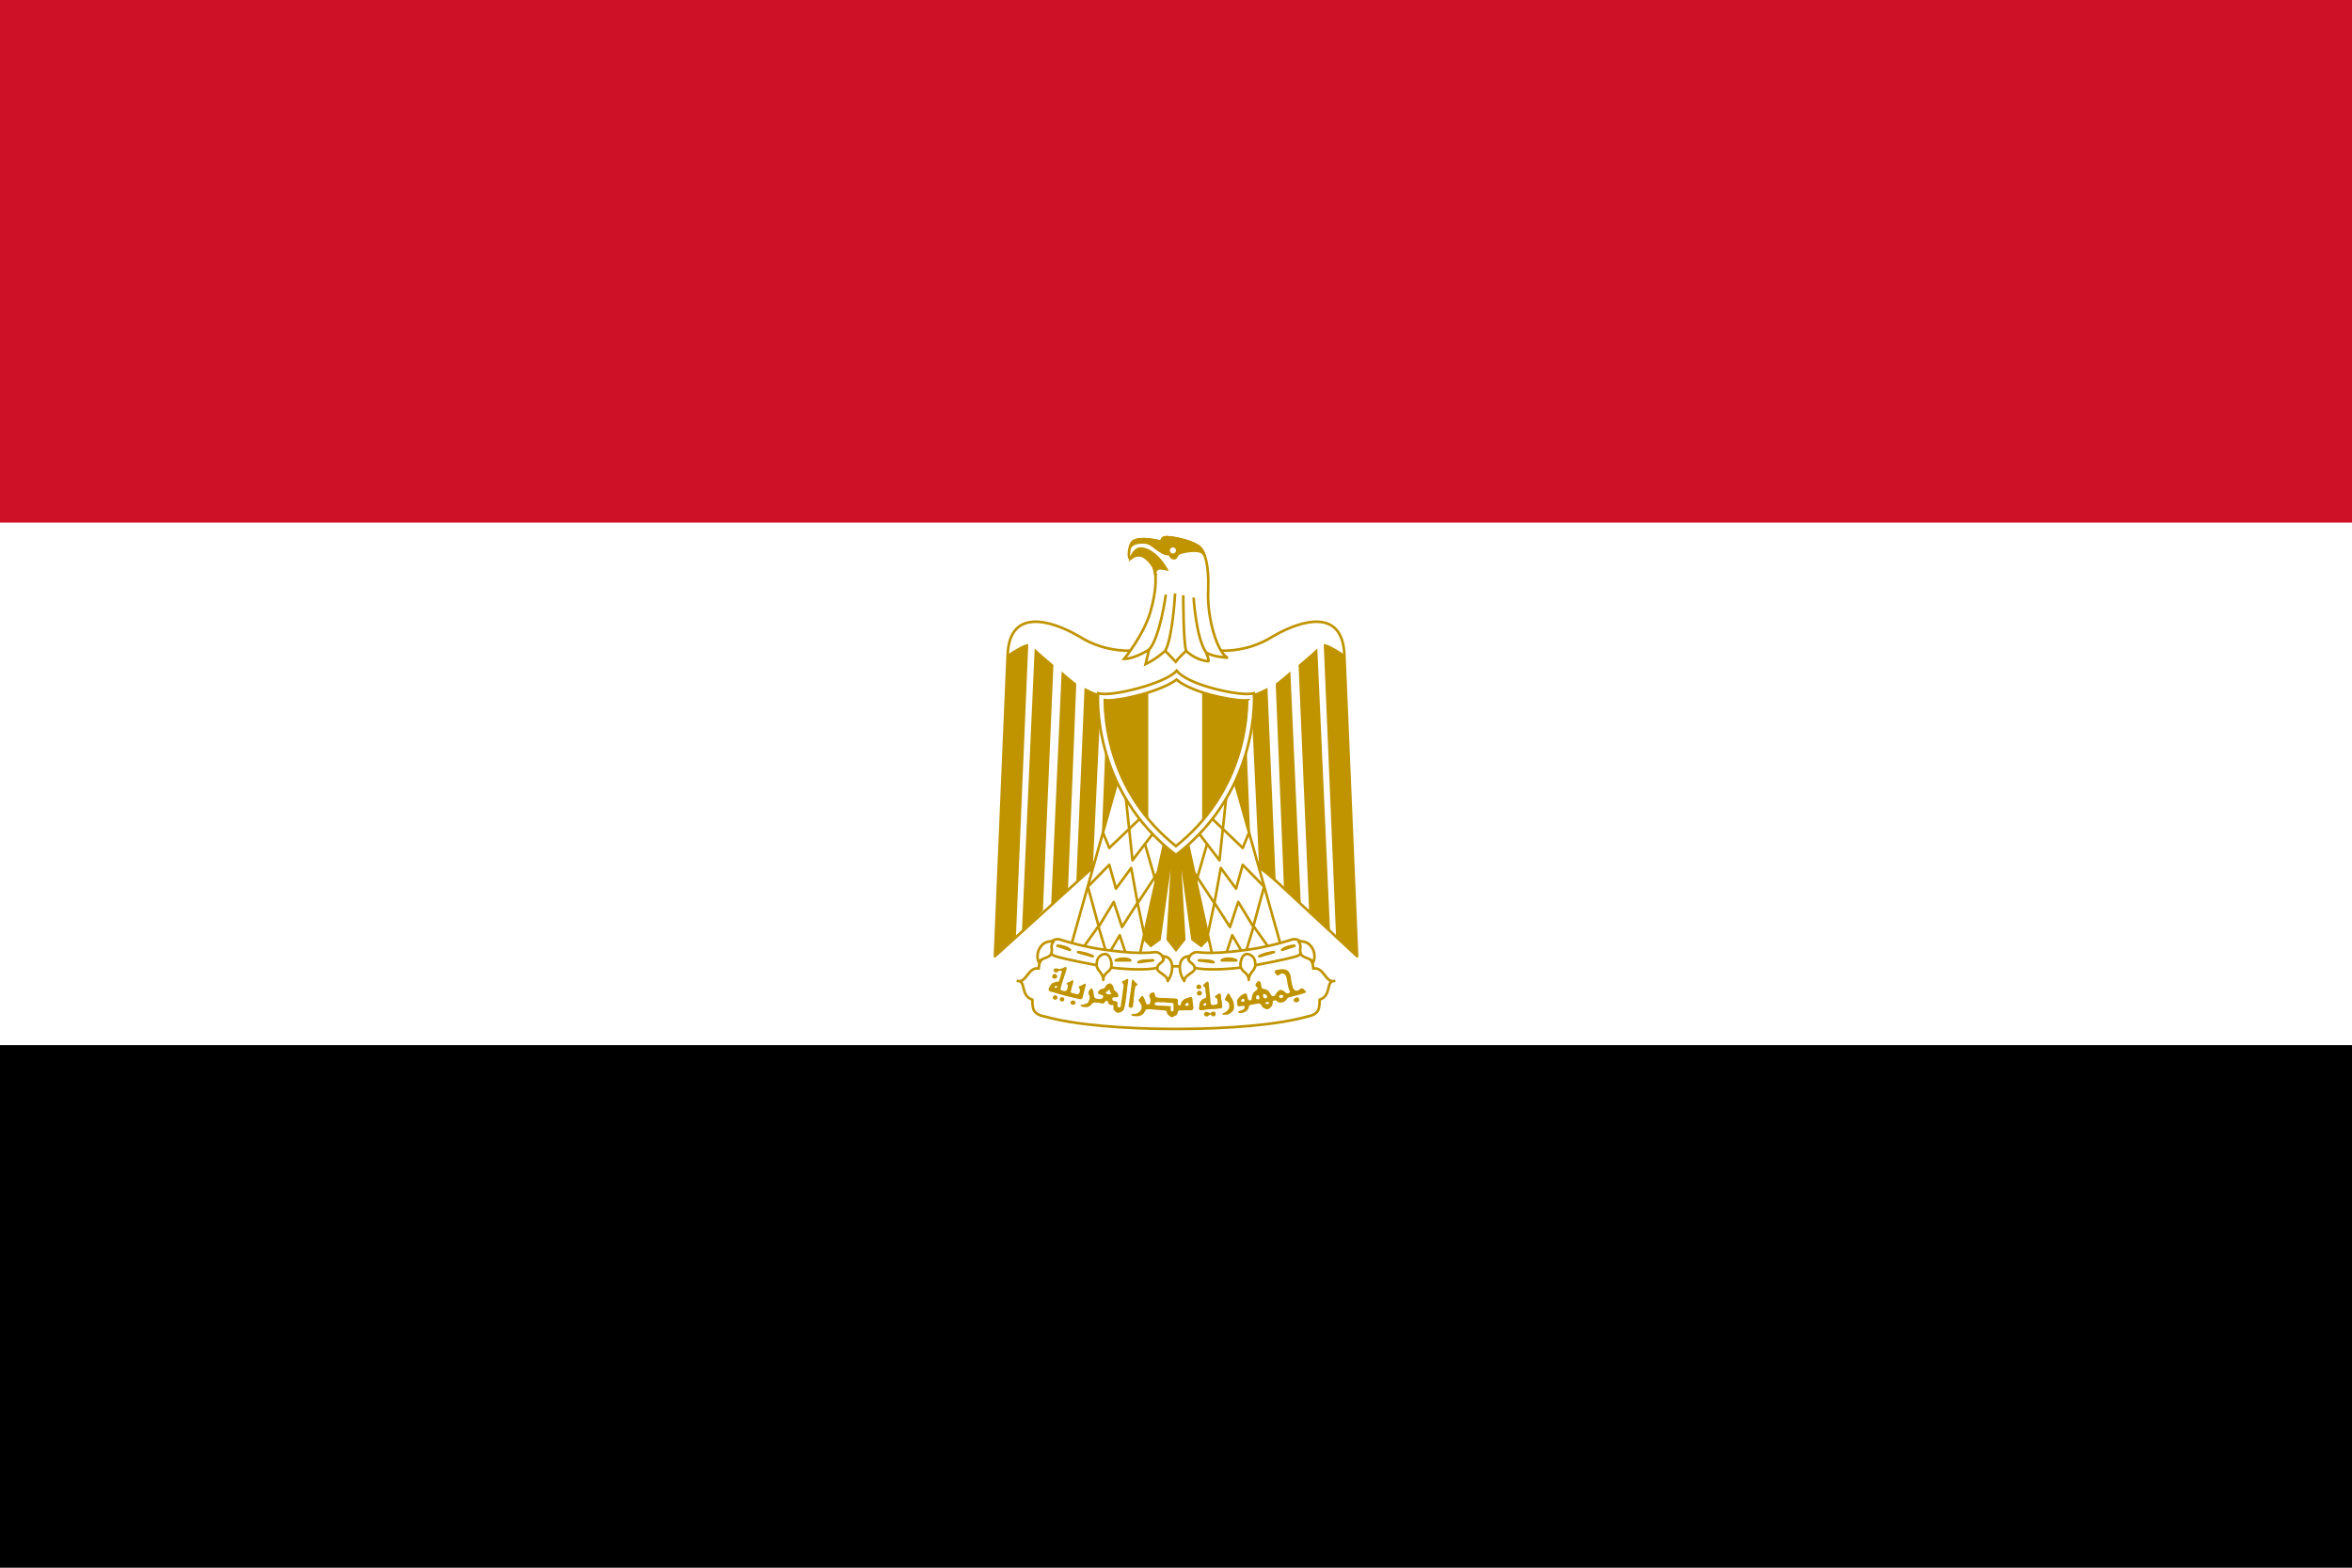
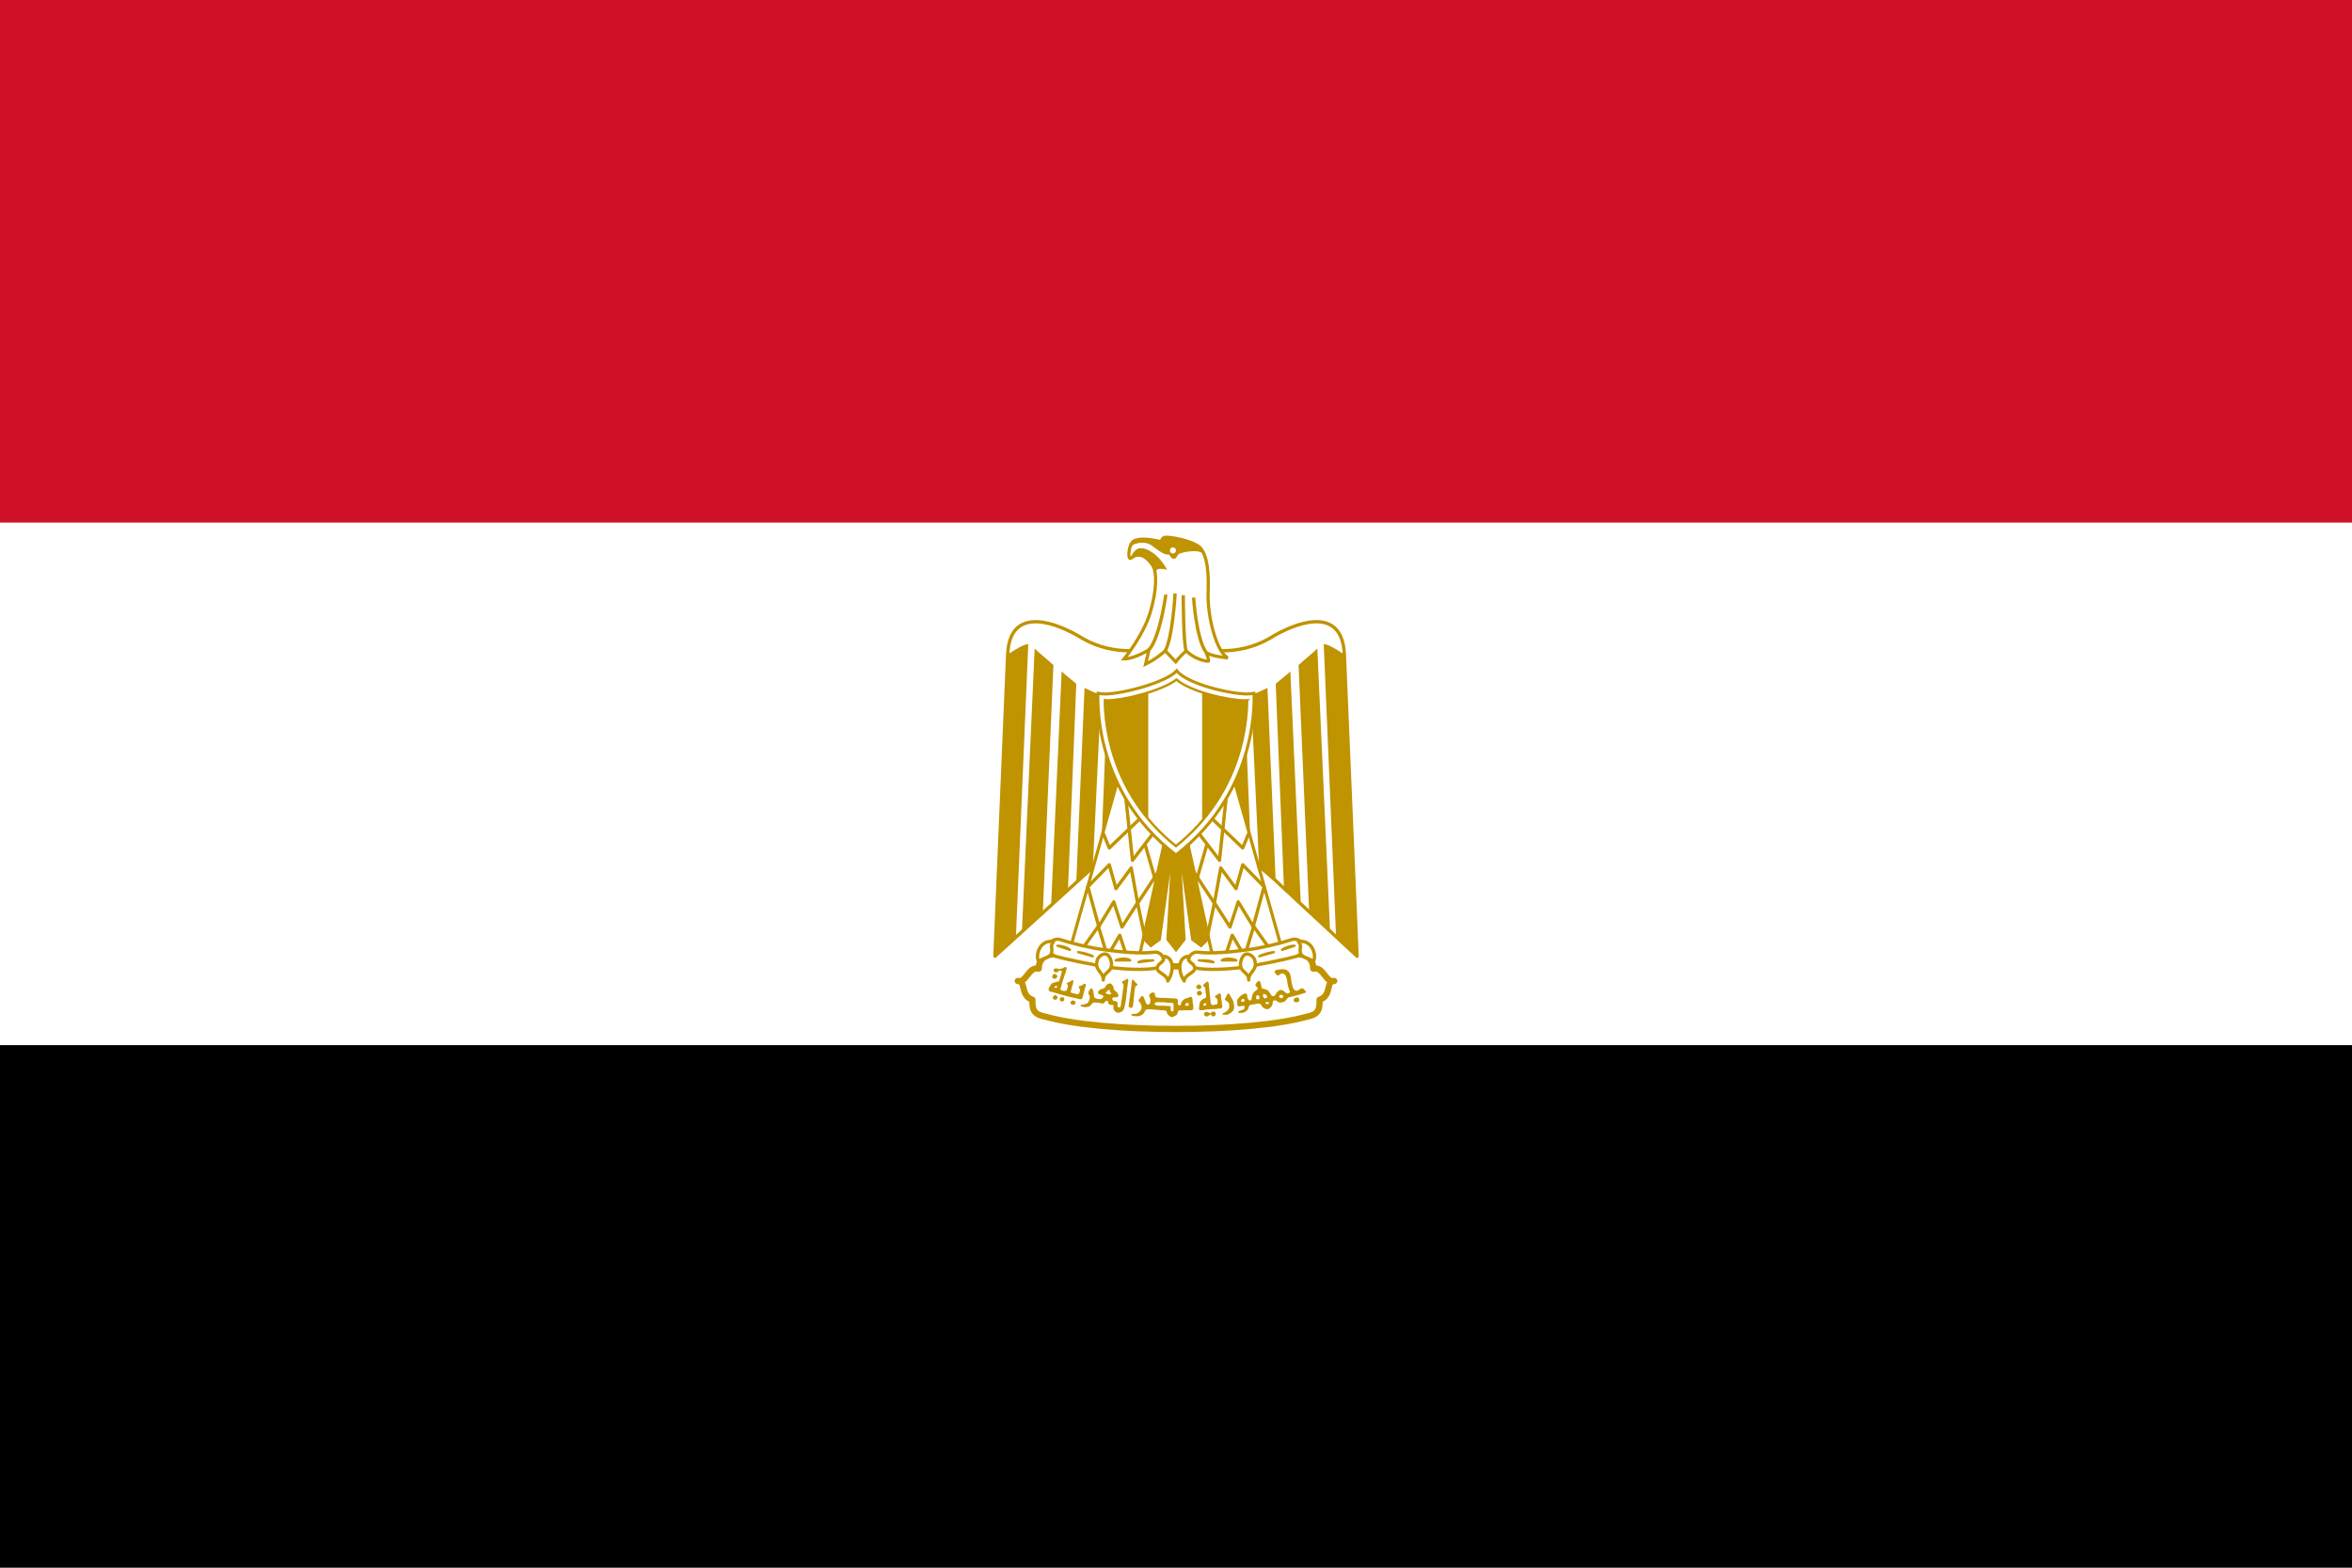
<svg xmlns="http://www.w3.org/2000/svg" xmlns:xlink="http://www.w3.org/1999/xlink" width="900" height="600">
  <rect width="900" height="600" fill="#000" />
  <rect width="900" height="400" fill="#fff" />
  <rect width="900" height="200" fill="#ce1126" />
  <g fill="#fff" stroke="#c09300">
-     <path strokeWidth="1.27" stroke-linejoin="round" d="m450.81,302.4,68.488,63.579-4.876-115.47c-0.716-17.5-15.924-13.485-26.971-7.172-11.191,7.172-23.958,7.172-37.446,2.437-13.485,4.735-26.253,4.735-37.444-2.437-11.046-6.312-26.252-10.328-26.97,7.172l-4.879,115.47,70.098-63.579z" />
+     <path stroke-width="1.27" stroke-linejoin="round" d="m450.81,302.4,68.488,63.579-4.876-115.47c-0.716-17.5-15.924-13.485-26.971-7.172-11.191,7.172-23.958,7.172-37.446,2.437-13.485,4.735-26.253,4.735-37.444-2.437-11.046-6.312-26.252-10.328-26.97,7.172l-4.879,115.47,70.098-63.579z" />
    <g id="w" fill="#c09300" stroke="none">
      <path d="m393.47,246.49-4.734,112.32-8.035,7.168,4.878-115.47c2.295-1.578,6.313-4.017,7.891-4.017z" />
      <path d="m403.09,254.53-4.017,93.955-8.032,8.22,4.877-108.49c1.579,1.577,6.314,5.45,7.172,6.31z" />
      <path d="m411.84,261.7-3.155,78.362-6.456,6.309,4.018-89.405c1.575,1.578,4.731,3.873,5.592,4.733z" />
      <path d="m421.31,265.72-3.156,66.787-6.313,5.119,3.156-74.344c1.579,0.716,4.735,2.438,6.313,2.438z" />
      <path d="m430.06,265.72-2.297,55.657-6.454,6.313,2.439-61.252c1.576-0.001,5.594-0.001,6.313-0.718z" />
    </g>
    <use xlink:href="#w" transform="matrix(-1,0,0,1,900,0)" />
-     <path fill="#c09300" strokeWidth="1.074" d="m453.16,315.06,9.613,43.755-3.158,3.155-3.299-2.439-5.452-39.018,2.296,39.018-3.157,4.016-3.156-4.016,2.296-39.018-5.451,39.018-3.302,2.439-3.155-3.155,9.611-43.755h6.314z" />
-     <g id="b" fill="none" strokeWidth="1.27" stroke-linejoin="round">
-       <path fill="#fff" strokeWidth="1.189" d="m428.48,295.84-19.08,67.705,26.255,4.018,11.188-50.924-18.363-20.799z" />
+     <path fill="#c09300" stroke-width="1.074" d="m453.16,315.06,9.613,43.755-3.158,3.155-3.299-2.439-5.452-39.018,2.296,39.018-3.157,4.016-3.156-4.016,2.296-39.018-5.451,39.018-3.302,2.439-3.155-3.155,9.611-43.755h6.314z" />
+     <g id="b" fill="none" stroke-width="1.27" stroke-linejoin="round">
+       <path fill="#fff" stroke-width="1.189" d="m428.48,295.84-19.08,67.705,26.255,4.018,11.188-50.924-18.363-20.799z" />
      <path d="m422.17,318.94,2.296,5.593,12.405-11.848" />
      <path d="m430.76,304.92,2.596,24.346,7.891-10.328" />
      <path d="m438.09,322.95,4.31,14.875" />
      <path d="m444.09,332.36-8.718,13.241m2.719,13.216-2.79-13.198-2.436-13.423-5.841,7.909-2.561-9.119-8.175,8.385,4.157,15.251,5.737-9.435,3.156,9.612,5.89-9.162" />
      <path d="m414.99,361.97,5.3-7.444,3.453,11.457,4.734-8.032,3.158,9.614" />
    </g>
    <use xlink:href="#b" transform="matrix(-1,0,0,1,900,0)" />
-     <g strokeWidth="1.27" stroke-linejoin="round" stroke-linecap="round">
-       <path strokeWidth="2.378" stroke-linejoin="round" d="m450,393.81c19.943,0,39.024-1.578,50.213-4.734,4.735-0.859,4.735-3.298,4.735-6.455,4.735-1.578,2.295-7.17,5.594-7.17-3.299,0.862-4.016-5.594-8.033-4.732,0-5.596-5.596-6.313-10.33-4.738-9.47,3.158-26.255,3.875-42.18,3.875-15.924-0.718-32.567-0.718-42.179-3.875-4.734-1.575-10.327-0.859-10.327,4.738-4.018-0.862-4.735,5.594-8.034,4.732,3.299,0,0.86,5.593,5.594,7.17,0,3.158,0,5.596,4.878,6.455,11.045,3.156,30.128,4.734,50.068,4.734z" />
+     <g stroke-width="1.27" stroke-linejoin="round" stroke-linecap="round">
+       <path stroke-width="2.378" stroke-linejoin="round" d="m450,393.81c19.943,0,39.024-1.578,50.213-4.734,4.735-0.859,4.735-3.298,4.735-6.455,4.735-1.578,2.295-7.17,5.594-7.17-3.299,0.862-4.016-5.594-8.033-4.732,0-5.596-5.596-6.313-10.33-4.738-9.47,3.158-26.255,3.875-42.18,3.875-15.924-0.718-32.567-0.718-42.179-3.875-4.734-1.575-10.327-0.859-10.327,4.738-4.018-0.862-4.735,5.594-8.034,4.732,3.299,0,0.86,5.593,5.594,7.17,0,3.158,0,5.596,4.878,6.455,11.045,3.156,30.128,4.734,50.068,4.734z" />
      <path d="m422.89,363.54c6.454,0.861,13.628,1.578,19.225,0.861,3.153,0,5.449,5.45-0.863,6.313-5.593,0.715-14.345,0-19.08-0.862-4.017-0.718-12.768-2.295-18.364-3.875-5.595-2.436-1.576-7.168,1.577-6.452,4.879,1.577,11.192,3.156,17.505,4.016z" />
      <path d="m477.12,363.54c-6.457,0.861-13.628,1.578-19.081,0.861-3.301,0-5.596,5.45,0.717,6.313,5.596,0.715,14.347,0,19.078-0.862,4.019-0.718,12.769-2.295,18.364-3.875,5.597-2.436,1.58-7.168-1.577-6.452-4.878,1.577-11.19,3.156-17.501,4.016z" />
      <path d="m403.09,360.39c-4.877-0.861-7.172,4.732-5.593,7.887,0.716-1.578,4.016-1.578,4.735-3.155,0.858-2.437-0.718-2.437,0.858-4.732z" />
      <path d="m422.17,375.06c0-3.153,3.155-2.765,3.155-5.921,0-1.577-0.859-4.017-2.437-4.017-1.579,0-3.158,1.578-3.158,3.155-0.718,3.157,2.44,3.631,2.44,6.783z" />
      <path d="m444.88,365.98c4.731,0,4.262,6.314,1.966,9.47,0-2.295-4.016-3.156-4.016-4.732,0-2.442,3.626-2.442,2.051-4.738z" />
      <path d="m496.91,360.39c4.878-0.861,7.174,4.732,5.595,7.887-0.718-1.578-4.017-1.578-4.734-3.155-0.861-2.437,0.718-2.437-0.861-4.732z" />
      <path d="m477.83,375.06c0-3.153-3.153-2.765-3.153-5.921,0-1.577,0.86-4.017,2.438-4.017,1.577,0,3.156,1.578,3.156,3.155,0.718,3.157-2.441,3.631-2.441,6.783z" />
      <path d="m455.12,365.98c-4.732,0-4.263,6.314-1.967,9.47,0-2.295,4.016-3.156,4.016-4.732,0.001-2.442-3.626-2.442-2.048-4.738z" />
-       <g strokeWidth="0.891">
+       <g stroke-width="0.891">
        <path d="m404.67,361.97c1.58,0,4.018,0.718,4.735,1.577l-4.74-1.58z" />
        <path d="m412.55,364.41c0.862,0,4.018,0.716,5.596,1.575l-5.6-1.58z" />
        <path d="m441.25,367.56c-1.578,0-4.734,0-5.593,0.715l5.59-0.72z" />
        <path d="m432.5,367.56c-0.859-0.862-4.016-0.862-5.593,0h5.59z" />
        <path d="m495.34,361.97c-1.578,0-3.875,0.718-4.735,1.577l4.735-1.577z" />
        <path d="m487.45,364.41c-0.86,0-4.017,0.716-5.595,1.575l5.6-1.58z" />
        <path d="m458.75,367.56c1.579,0,4.735,0,5.595,0.715l-5.6-0.72z" />
        <path d="m467.5,367.56c0.86-0.862,4.018-0.862,5.595,0h-5.6z" />
      </g>
      <g fill="#c09300" stroke="none">
        <path d="m403.34,374.58c-0.534-0.102-0.815-0.525-0.68-1.025,0.164-0.609,0.652-0.957,1.113-0.794,0.293,0.104,0.83,0.645,0.832,0.839,0.003,0.223-0.281,0.753-0.403,0.754-0.053,0.001-0.134,0.046-0.181,0.102-0.1,0.118-0.413,0.175-0.68,0.124z" />
        <path d="m458.27,378.5c-0.199-0.074-0.515-0.518-0.515-0.724,0.002-0.387,0.574-1.018,0.929-1.021,0.175-0.001,0.655,0.248,0.834,0.435,0.325,0.338,0.254,0.893-0.154,1.208-0.201,0.155-0.8,0.211-1.094,0.103z" />
        <path d="m458.63,380.98c-0.42-0.142-0.574-0.348-0.608-0.814-0.035-0.485,0.012-0.561,0.525-0.841l0.366-0.199,0.346,0.154c0.48,0.214,0.693,0.445,0.71,0.767,0.018,0.348-0.24,0.703-0.64,0.883-0.352,0.158-0.373,0.159-0.699,0.049z" />
        <path d="m407.75,370.09c-0.346-0.011-0.821,0.307-1.094,0.469-0.649,0.152-1.405,0.551-2.031,0.125-0.617-0.191-1.438-0.04-1.531,0.719,0.158,0.652,1.071,1.024,1.625,0.594,0.411-0.538,1.531-0.853,1.656,0.062-0.457,0.692-0.405,1.609-0.781,2.344-0.061,0.458-0.252,0.892-0.5,1.281-0.462,0.046-0.954-0.008-1.344,0.281-0.626,0.034-1.265,0.345-1.625,0.875-0.403,0.578-0.789,1.165-0.906,1.875,0.107,0.725,0.938,0.933,1.562,0.969,0.667,0.184,1.334,0.424,2,0.625,1.085,0.243,2.102,0.635,3.188,0.875,1.584,0.478,3.248,0.697,4.844,1.125,0.167,0.056,0.324,0.104,0.5,0.125,0.662,0.138,1.008-0.583,1.062-1.125,0.329-1.16,0.579-2.339,0.906-3.5,0.225-0.466,0.496-1.517-0.406-1.281-0.515,0.309-0.952,0.773-1.594,0.812-0.874,0.051-0.375,0.945-0.031,1.312,0.076,0.587-0.11,1.289-0.5,1.75-0.52,0.33-1.172-0.056-1.719-0.188-0.575,0.01-1.723-0.283-1.188-1.062,0.19-0.577,0.207-1.208,0.438-1.781,0.294-0.615,0.336-1.285,0.469-1.938-0.361-0.777-0.979,0.256-1.469,0.344-0.338,0.235-1.605,0.334-0.938,0.938,0.575,0.437,0.134,1.197,0.031,1.75-0.037,0.77-0.838,0.954-1.469,0.781-0.628-0.03-1.501-0.497-0.969-1.188,0.121-0.575,0.322-1.14,0.438-1.719,0.237-0.698,0.437-1.363,0.688-2.062,0.109-0.62,0.331-1.208,0.625-1.75,0.017-0.685,0.478-1.275,0.469-1.969-0.047-0.339-0.199-0.462-0.406-0.469zm-3.594,7.25c0.082-0.014,0.14-0.002,0.219,0.031,0.25,0.106,0.257,0.309,0,0.531-0.112,0.097-0.24,0.191-0.281,0.188-0.468-0.04-0.606-0.11-0.625-0.281-0.017-0.151,0.031-0.195,0.344-0.344,0.156-0.074,0.262-0.111,0.344-0.125z" />
        <path d="m403.12,382.36c-0.496-0.466-0.416-0.806,0.317-1.353,0.314-0.234,0.504-0.207,0.863,0.12,0.552,0.504,0.574,0.823,0.087,1.255-0.241,0.213-0.346,0.257-0.627,0.26-0.293,0.003-0.377-0.033-0.64-0.282z" />
        <path d="m406.17,383.28c-0.485-0.12-0.764-0.608-0.623-1.088,0.129-0.435,0.203-0.477,0.84-0.484,0.715-0.007,0.854,0.112,0.86,0.742,0.004,0.354-0.024,0.437-0.2,0.6-0.207,0.193-0.605,0.296-0.878,0.229z" />
        <path d="m495.28,383.36c-0.227-0.189-0.273-0.274-0.275-0.515-0.003-0.411,0.233-0.712,0.746-0.944,0.682-0.309,0.96-0.266,1.217,0.186,0.342,0.601,0.325,0.847-0.084,1.252-0.226,0.224-0.268,0.237-0.785,0.242-0.508,0.003-0.566-0.011-0.819-0.221z" />
        <path d="m410.22,384.51c-0.364-0.097-0.552-0.37-0.557-0.807-0.004-0.334,0.02-0.387,0.254-0.57,0.151-0.118,0.39-0.22,0.579-0.245,0.267-0.036,0.364-0.013,0.579,0.138,0.551,0.387,0.667,0.77,0.349,1.141-0.34,0.396-0.661,0.488-1.203,0.343z" />
        <path d="m432.14,385.49c-0.081-0.101-0.259-0.16-0.278-0.287,0.032-0.555,0.059-1.117,0.235-1.648,0.096-0.523,0.012-1.069,0.194-1.579,0.187-0.927,0.187-1.883,0.402-2.804,0.01-0.474,0.055-0.949,0.192-1.405,0.158-0.722,0.014-1.476,0.226-2.189-0.023-0.268,0.286-0.983,0.557-0.559,0.393,0.576,0.911,1.045,1.421,1.515,0.438,0.253,0.036,0.624-0.267,0.75-0.415,0.164-0.516,0.621-0.487,1.022-0.058,0.415-0.225,0.807-0.242,1.23-0.088,0.622-0.071,1.255-0.152,1.877-0.182,0.609-0.112,1.26-0.173,1.887,0.008,0.399-0.181,0.761-0.155,1.16-0.048,0.406-0.067,0.894-0.407,1.172-0.329,0.166-0.804,0.137-1.068-0.142z" />
        <path d="m461.84,375.69c-0.482,0.365-0.914,0.795-1.344,1.219-0.593,0.449,0.487,0.71,0.625,1.094,0.157,0.586,0.148,1.211,0.188,1.812,0.179,0.551,0.258,1.138,0.219,1.719-0.052,0.622-0.863,0.491-1.219,0.844-0.492,0.207-0.688,0.69-1.062,1.031-0.246,0.483-0.312,1.076-0.344,1.625,0.035,0.448-0.302,0.949,0,1.344,0.039,0.056,0.085,0.132,0.125,0.188,0.101,0.145,0.343,0.029,0.5,0.062,0.504-0.028,1.028,0.047,1.5-0.156,1.21-0.209,2.431-0.226,3.656-0.281,0.749,0.024,1.47-0.237,2.219-0.219,0.587,0.13,0.851-0.506,0.844-0.969-0.332-0.654-0.045-1.429-0.312-2.094-0.235-0.672-0.142-1.428-0.25-2.125-0.015-0.548-0.711-0.752-1.062-0.344-0.341,0.345-0.893,0.414-1.156,0.844-0.297,0.602,0.627,0.603,0.781,1.062,0.176,0.464,0.118,0.981,0.156,1.469,0.114,0.592-0.529,0.626-0.938,0.688-0.537,0.201-1.29,0.336-1.594-0.312-0.191-0.479-0.165-0.993-0.219-1.5-0.013-0.892-0.228-1.768-0.281-2.656-0.051-1.097-0.241-2.187-0.312-3.281-0.01-0.455-0.071-1.198-0.719-1.062zm-0.625,8.25,0.312,0.031,0.031,0.375,0.031,0.375-0.406,0.125c-0.215,0.064-0.403,0.094-0.406,0.094-0.003-0.001-0.088-0.053-0.188-0.125-0.22-0.159-0.163-0.385,0.125-0.688,0.163-0.17,0.239-0.203,0.5-0.188z" />
        <path d="m431.25,374.66c-0.38,0.135-0.862,0.693-1.25,0.688-0.88,0.062-0.757,0.919-0.125,1.219,0.083,0.26,0.005,0.588,0.031,0.875,0.123,0.79-0.375,1.425-0.281,2.219-0.044,0.87-0.307,1.718-0.344,2.594-0.247,0.903-0.25,1.832-0.406,2.75-0.104,0.823-0.7,0.533-1.219,0.312-0.004-0.357-0.027-0.706-0.031-1.062,0.216-0.817-0.441-1.056-1.094-1.156-0.686,0.065-1.023-0.523-0.875-1.125,0.295-0.351,1.036-0.253,1.5-0.312,0.981,0.203,0.942-1.112,0.438-1.562-0.345-0.636-1.198-0.909-1.438-1.562,0.096-0.866-0.48-1.732-1.188-2.156-1.089-0.076-1.91,0.863-2.312,1.781-0.453,0.131-0.904,0.267-1.344,0.438-0.709,0.177-1.72,1.407-0.75,1.875,0.544,0.15,2.2,0.528,1.469,1.281-0.412,0.707-1.201,0.719-1.906,0.531-0.724,0.001-1.529-0.352-1.5-1.188-0.148-0.75-0.123-1.558-0.469-2.25-0.148-0.839-1.101-0.643-1.156,0.125-0.733,0.534-0.636,1.398-0.125,2.031,0.319,0.729,0.003,1.578-0.312,2.25-0.191,0.875-1.156,0.905-1.844,1.188-0.338,0.131-1.629-0.078-1.156,0.656,0.753,0.266,1.653,0.505,2.438,0.312,0.823-0.102,1.538-0.665,1.938-1.375,0.553-0.56,1.502-0.267,2.219-0.281,0.773-0.002,1.563,0.542,2.312,0.188,0.217-0.564,1.222-1.496,1.531-0.531-0.053,0.863,0.709,1.326,1.5,1.219,0.864-0.049,0.544,0.611,0.531,1.125,0.057,0.934,0.66,1.425,1.438,1.812,0.265,0.071,0.545,0.047,0.812,0,0.748-0.235,1.554-0.569,1.781-1.406,0.304-0.681,0.311-1.451,0.531-2.156,0.177-1.13,0.406-2.26,0.438-3.406,0.276-1.038,0.197-2.136,0.406-3.188,0.132-0.782,0.231-1.563,0.312-2.344-0.092-0.417-0.272-0.487-0.5-0.406zm-6.781,4.156c0.151,0.018,0.236,0.204,0.25,0.531,0.016,0.364,0.206,0.661,0.438,0.719,0.182,0.046,0.167,0.239-0.031,0.375-0.115,0.079-0.321,0.127-0.688,0.125-0.578-0.003-0.936-0.153-1.25-0.469l-0.188-0.188,0.281-0.188c0.142-0.108,0.398-0.333,0.562-0.5,0.285-0.291,0.474-0.425,0.625-0.406z" />
        <path d="m490.5,370.94c-0.567,0.026-1.137,0.118-1.656,0.25-1.04-0.065-1.562,1.027-0.562,1.562,0.602,1.534,1.54-0.317,2.5-0.188,1.438,0.28,1.559,1.832,1.781,3,0.081,1.157,0.414,2.282,0.75,3.375,0.962,1.069-0.721,1.74-1.438,0.906-0.611-0.664-1.92-1.48-2.656-0.562-0.904,0.383-0.941,1.59-1.688,1.938-1.209,0.368-1.361-1.119-2-1.75-0.587-0.824-1.71-0.896-2.625-1.188-0.429-0.869-0.205-2.346-1.094-2.938-0.746,0.304-2.113,1.702-0.969,2.344,1.118,0.961-0.488,1.401-1,2.062-0.732,0.815-0.848,1.936-0.969,2.969-1.259,0.696-1.504-0.788-1.656-1.719-0.098-1.111-1.036-0.785-1.688-0.375-0.952,0.386-1.428,1.29-2.094,2-0.08,0.648,0.037,1.357,0.031,2.031,0.216,0.811,1.202,0.43,1.812,0.375,0.979-0.409,1.379,0.627,0.594,1.219-0.532,0.676-2.22,0.323-2.062,1.406,0.544,0.064,1.111,0.043,1.656,0,1.091-0.298,2.261-1.067,2.375-2.281,0.144-1.058,1.668-0.865,2.5-1.094,1.041-0.3,2.295-0.377,2.531,0.938,0.709,0.745,2.249,1.584,3.031,0.562,0.795-0.485,1.176-1.338,1.125-2.25-0.162-0.785,1.269-0.813,1.625-0.375,0.521,0.858,2.151,0.605,2.938,0.125,0.836-0.617,1.018-1.705,2.219-1.719,1.782-0.534,3.634-0.841,5.375-1.5,1.41-0.307-0.21-1.198-0.562-1.719-1.074-0.531-2.008,1.642-3.219,0.562-0.936-0.716-0.872-2.077-1.219-3.125-0.237-1.357-0.177-2.923-1.156-4-0.672-0.715-1.586-0.887-2.531-0.844zm-6.812,9.469c0.126-0.003,0.268,0.059,0.5,0.188,0.438,0.242,0.751,0.643,0.75,0.969-0,0.213-0.054,0.227-0.375,0.375-0.197,0.091-0.421,0.189-0.5,0.188-0.181-0.002-0.624-0.357-0.625-0.5-0.001-0.059-0.058-0.286-0.125-0.469-0.118-0.321-0.099-0.316,0.062-0.531,0.103-0.137,0.187-0.215,0.312-0.219zm6.531,0.344c0.372-0.024,0.594,0.092,0.75,0.375,0.182,0.329,0.058,0.581-0.406,0.781-0.203,0.088-0.407,0.159-0.438,0.156-0.031-0.003-0.198-0.103-0.375-0.219-0.27-0.178-0.309-0.264-0.312-0.469-0.003-0.315,0.349-0.597,0.781-0.625zm-8.938,0.094c0.109-0.017,0.208,0.04,0.344,0.156,0.18,0.155,0.237,0.279,0.281,0.594,0.031,0.219,0.026,0.502,0,0.625-0.049,0.226-0.053,0.216-0.562,0.219-0.64,0.006-0.7-0.064-0.688-0.656,0.008-0.377,0.012-0.478,0.219-0.688,0.16-0.162,0.297-0.233,0.406-0.25zm-5.5,1.438c0.2,0.047,0.388,0.198,0.438,0.438,0.066,0.318,0.008,0.462-0.25,0.594-0.222,0.113-0.734,0.151-0.875,0.062-0.046-0.029-0.14-0.103-0.188-0.188-0.068-0.121-0.056-0.179,0.031-0.25,0.06-0.049,0.125-0.12,0.125-0.156-0-0.036,0.067-0.163,0.156-0.281,0.146-0.194,0.363-0.266,0.562-0.219zm9.25,1.188c0.178-0.001,0.329,0.061,0.438,0.156,0.185,0.162,0.179,0.4-0.031,0.562-0.135,0.104-0.872,0.095-1.125,0-0.113-0.042-0.156-0.099-0.156-0.219-0.002-0.141,0.037-0.228,0.281-0.344,0.204-0.098,0.416-0.155,0.594-0.156z" />
        <path d="m467.86,388.29c-0.096-0.062-0.238-0.117-0.095-0.222,0.173-0.302,0.518-0.407,0.824-0.52,0.548-0.237,1.021-0.64,1.374-1.118,0.05-0.333,0.424-0.514,0.422-0.862,0.003-0.475,0.031-0.962-0.085-1.426-0.128-0.426-0.451-0.752-0.826-0.974-0.257-0.201-0.674-0.257-0.769-0.614-0.052-0.343,0.253-0.604,0.361-0.909,0.223-0.422,0.411-0.864,0.651-1.275,0.259-0.288,0.659-0.016,0.793,0.262,0.189,0.278,0.357,0.576,0.451,0.897,0.302,0.332,0.57,0.721,0.679,1.162,0.148,0.311,0.383,0.602,0.369,0.966,0,0.416,0.235,0.787,0.22,1.206,0.013,0.56,0.013,1.145-0.192,1.674-0.14,0.293-0.421,0.47-0.606,0.733-0.319,0.296-0.67,0.579-1.08,0.736-0.289,0.092-0.457,0.426-0.819,0.345-0.515,0.009-1.037,0.079-1.547-0.004,0.032,0.054-0.156-0.091-0.125-0.057z" />
        <path d="m461.01,388.74c-0.243-0.25-0.295-0.355-0.298-0.6-0.003-0.247,0.045-0.346,0.282-0.586,0.438-0.443,0.652-0.453,1.409-0.07,0.723,0.366,0.968,0.399,1.032,0.14,0.062-0.25,0.479-0.479,0.874-0.481,0.25-0.002,0.392,0.048,0.592,0.204,0.251,0.196,0.263,0.226,0.27,0.679,0.004,0.463-0.002,0.481-0.29,0.736-0.277,0.244-0.322,0.259-0.665,0.225-0.437-0.044-0.7-0.244-0.771-0.588-0.052-0.25-0.139-0.31-0.205-0.14-0.021,0.055-0.129,0.122-0.239,0.15-0.204,0.051-0.549,0.269-0.794,0.5-0.093,0.087-0.255,0.129-0.519,0.131-0.356,0.003-0.405-0.018-0.678-0.299z" />
        <path d="m441.19,379.84c-0.665,0.007-1.381,0.566-1.469,1.219,0.152,0.752,0.777,1.49,0.375,2.281,0.278,1.013-0.761,1.397-1.469,0.812-0.427-0.971-0.643-2.036-1.281-2.906-0.804-0.228-1.155,1.057-1.719,1.5,0.28,0.755,1.096,1.432,1.188,2.375,0.195,0.915-0.361,1.931-1.156,2.406-0.686,0.655-1.625,0.421-2.469,0.562-1.024,0.599,0.752,0.818,1.219,0.844,1.048,0.106,2.135-0.032,2.906-0.812,0.769-0.367,0.71-1.697,1.625-1.844,1.588-0.071,3.163,0.244,4.75,0.281,0.849,0.203,2.163-0.101,2.75,0.531,0.002,1.107,0.941,1.79,1.844,2.219,0.499,0.139,1.024-0.479,1.531-0.594,0.965-0.308,0.672-1.502,1.25-1.969,1.65-0.089,3.316-0.07,4.969-0.094,0.315,0.008,0.407-0.44,0.625-0.625-0.036-0.639-0.059-1.273-0.156-1.906-0.318-0.807,0.051-1.845-0.531-2.531-0.83-0.226-1.536,0.534-2.375,0.594-0.926,0.412-1.706,1.268-1.75,2.312-0.548,0.897-1.428-0.16-1.125-0.906-0.035-0.325,0.07-0.704-0.031-1-0.507-0.608-1.395-0.409-2.094-0.5-1.018,0.041-2.013-0.18-3.031-0.156-0.893-0.067-1.822,0.078-2.688-0.156-1.032-0.029-0.89-1.038-1.062-1.75-0.183-0.136-0.403-0.19-0.625-0.188zm2,3.688c0.343,0.007,0.667,0.052,1,0.094,0.431,0.071,0.89-0.148,1.312,0,0.977,0.166,1.954,0.127,2.938,0.219,0.26-0.004,0.446,0.185,0.625,0.344,0.002,0.684,0.001,1.379,0,2.062-0.03,0.258,0.076,0.598-0.156,0.781-0.075,0.051-0.158,0.107-0.25,0.125-0.271-0.07-0.557-0.248-0.688-0.5-0.041-0.357,0.018-0.704,0.031-1.062-0.007-0.093,0.04-0.237,0-0.312-0.213-0.151-0.454-0.249-0.719-0.25-0.849-0.029-1.682-0.092-2.531-0.125-0.707-0.045-1.433,0.06-2.125-0.125-0.268-0.098-0.618-0.064-0.781-0.344-0.234-0.272,0.104-0.597,0.344-0.719,0.318-0.145,0.657-0.194,1-0.188zm11.281,0.25c0.159-0.002,0.209,0.05,0.281,0.344,0.046,0.188,0.1,0.417,0.125,0.5,0.036,0.118-0.022,0.156-0.188,0.219-0.494,0.186-0.986,0.168-1.156-0.062-0.077-0.105,0.013-0.435,0.156-0.562,0.289-0.259,0.61-0.437,0.781-0.438z" />
      </g>
    </g>
-     <path strokeWidth="1.15" d="m449.98,327.23c32.642-25.106,29.843-61.883,29.843-61.883-0.861,0.172-1.679,0.258-2.541,0.258-6.847,0-23.178-3.917-26.988-8.893-4.081,4.503-20.77,8.893-27.574,8.893-0.861,0-1.722-0.086-2.541-0.258,0,0-2.842,36.776,29.8,61.883z" />
-     <path strokeWidth="0.916" d="m477.22,268.04c-0.281,0.018-0.563,0.026-0.848,0.026-6.205,0-20.619-3.184-26.175-7.957-5.819,4.41-20.471,7.957-26.576,7.957-0.286,0-0.569-0.035-0.85-0.086-0.014,1.391,0.058,2.832,0.144,4.144,0.323,4.901,1.183,9.819,2.488,14.552,4.108,14.895,12.516,27.553,24.572,37.155,12.066-9.61,20.484-22.28,24.601-37.186,1.307-4.732,2.169-9.65,2.495-14.55,0.085-1.284,0.157-2.692,0.147-4.054z" />
+     <path stroke-width="1.15" d="m449.98,327.23c32.642-25.106,29.843-61.883,29.843-61.883-0.861,0.172-1.679,0.258-2.541,0.258-6.847,0-23.178-3.917-26.988-8.893-4.081,4.503-20.77,8.893-27.574,8.893-0.861,0-1.722-0.086-2.541-0.258,0,0-2.842,36.776,29.8,61.883z" />
+     <path stroke-width="0.916" d="m477.22,268.04c-0.281,0.018-0.563,0.026-0.848,0.026-6.205,0-20.619-3.184-26.175-7.957-5.819,4.41-20.471,7.957-26.576,7.957-0.286,0-0.569-0.035-0.85-0.086-0.014,1.391,0.058,2.832,0.144,4.144,0.323,4.901,1.183,9.819,2.488,14.552,4.108,14.895,12.516,27.553,24.572,37.155,12.066-9.61,20.484-22.28,24.601-37.186,1.307-4.732,2.169-9.65,2.495-14.55,0.085-1.284,0.157-2.692,0.147-4.054z" />
    <path fill="#c09300" stroke="none" d="m439.38,265.03c-5.872,1.845-12.229,3.031-15.75,3.031-0.286,0-0.563-0.042-0.844-0.094-0.014,1.391,0.07,2.845,0.156,4.156,0.323,4.901,1.164,9.8,2.469,14.531,2.765,10.025,7.506,19.032,13.969,26.781v-48.406z" />
    <path fill="#c09300" stroke="none" d="m460,264.94,0,49.25c6.794-7.921,11.733-17.206,14.594-27.562,1.307-4.732,2.143-9.631,2.469-14.531,0.085-1.284,0.166-2.7,0.156-4.062-0.281,0.018-0.559,0.031-0.844,0.031-3.73,0-10.42-1.17-16.375-3.125z" />
-     <g strokeWidth="1.27">
-       <path strokeWidth="1.218" d="m462.31,253.09c0.667,0.039-0.902-3.568-0.902-3.568,1.764,1.804,8.43,2.235,8.43,2.235-3.999-1.766-7.998-15.096-7.528-25.721,0.432-10.664-1.528-14.859-3.097-16.428-2-2-8.43-3.764-12.664-3.999-2.392-0.118-2,1.804-2,1.804-4.431-1.137-8.861-1.568-10.861-0.235-1.882,1.255-2.274,7.528-0.902,6.43,3.333-2.666,6.234-0.235,8.233,2.666,1.764,2.549,1.647,9.763-0.902,18.192-2.666,8.861-9.959,17.722-9.959,17.722,3.96,0,9.528-3.529,9.528-3.529l-1.333,5.528c4.195-2,7.528-5.097,7.528-5.097l3.999,4.195c1.333-1.764,3.999-4.195,3.999-4.195s3.333,3.529,8.43,3.999z" />
+     <g stroke-width="1.27">
+       <path stroke-width="1.218" d="m462.31,253.09c0.667,0.039-0.902-3.568-0.902-3.568,1.764,1.804,8.43,2.235,8.43,2.235-3.999-1.766-7.998-15.096-7.528-25.721,0.432-10.664-1.528-14.859-3.097-16.428-2-2-8.43-3.764-12.664-3.999-2.392-0.118-2,1.804-2,1.804-4.431-1.137-8.861-1.568-10.861-0.235-1.882,1.255-2.274,7.528-0.902,6.43,3.333-2.666,6.234-0.235,8.233,2.666,1.764,2.549,1.647,9.763-0.902,18.192-2.666,8.861-9.959,17.722-9.959,17.722,3.96,0,9.528-3.529,9.528-3.529l-1.333,5.528c4.195-2,7.528-5.097,7.528-5.097l3.999,4.195c1.333-1.764,3.999-4.195,3.999-4.195s3.333,3.529,8.43,3.999z" />
      <path fill="none" d="m446.12,227.57s-2.235,16.428-6.43,21.094" />
      <path fill="none" d="m449.65,227.14s-0.863,16.623-3.764,21.956" />
      <path fill="none" d="m452.78,227.81s0,18.192,1.098,21.289" />
      <path fill="none" d="m456.74,228.71s0.902,15.291,4.666,20.819" />
-       <path fill="#c09300" strokeWidth="0.354" d="m442.08,219.61c-0.196-1.451-0.549-2.588-1.059-3.333-2-2.901-4.901-5.332-8.233-2.666,0,0,1.137-3.529,3.568-3.646,1.882-0.118,6.156,1.411,9.92,7.841,0,0-2.784-0.627-3.45-0.039-1.255,1.098-0.745,1.843-0.745,1.843z" />
-       <path fill="#c09300" strokeWidth="0.354" d="m432.44,209.26c0.274-0.902,0.706-1.725,1.255-2.078,2-1.333,6.43-0.902,10.86,0.235,0,0-0.392-1.921,2-1.804,4.234,0.235,10.665,2,12.664,3.999,0.47,0.51,1.019,1.255,1.49,2.392h-0.078c-0.98-1.372-3.764-1.294-4.431-1.215-1.059,0.118-1.725,0.078-3.136,0.431-0.667,0.157-1.686,0.353-2.235,0.784-0.431,0.353-0.784,1.647-1.451,1.647-1.059,0-0.98-0.274-1.255-0.588-0.353-0.431-0.549-1.059-0.902-1.019-1.098,0.196-2.862-0.666-5.097-2.431-2.234-1.764-3.097-2.196-5.998-2-2.862,0.235-3.764,1.843-3.764,1.843l0.078-0.196z" />
+       <path fill="#c09300" stroke-width="0.354" d="m442.08,219.61c-0.196-1.451-0.549-2.588-1.059-3.333-2-2.901-4.901-5.332-8.233-2.666,0,0,1.137-3.529,3.568-3.646,1.882-0.118,6.156,1.411,9.92,7.841,0,0-2.784-0.627-3.45-0.039-1.255,1.098-0.745,1.843-0.745,1.843z" />
+       <path fill="#c09300" stroke-width="0.354" d="m432.44,209.26c0.274-0.902,0.706-1.725,1.255-2.078,2-1.333,6.43-0.902,10.86,0.235,0,0-0.392-1.921,2-1.804,4.234,0.235,10.665,2,12.664,3.999,0.47,0.51,1.019,1.255,1.49,2.392h-0.078c-0.98-1.372-3.764-1.294-4.431-1.215-1.059,0.118-1.725,0.078-3.136,0.431-0.667,0.157-1.686,0.353-2.235,0.784-0.431,0.353-0.784,1.647-1.451,1.647-1.059,0-0.98-0.274-1.255-0.588-0.353-0.431-0.549-1.059-0.902-1.019-1.098,0.196-2.862-0.666-5.097-2.431-2.234-1.764-3.097-2.196-5.998-2-2.862,0.235-3.764,1.843-3.764,1.843l0.078-0.196z" />
      <circle cx="448.824" cy="210.672" r="1.176" stroke="none" />
    </g>
  </g>
</svg>
